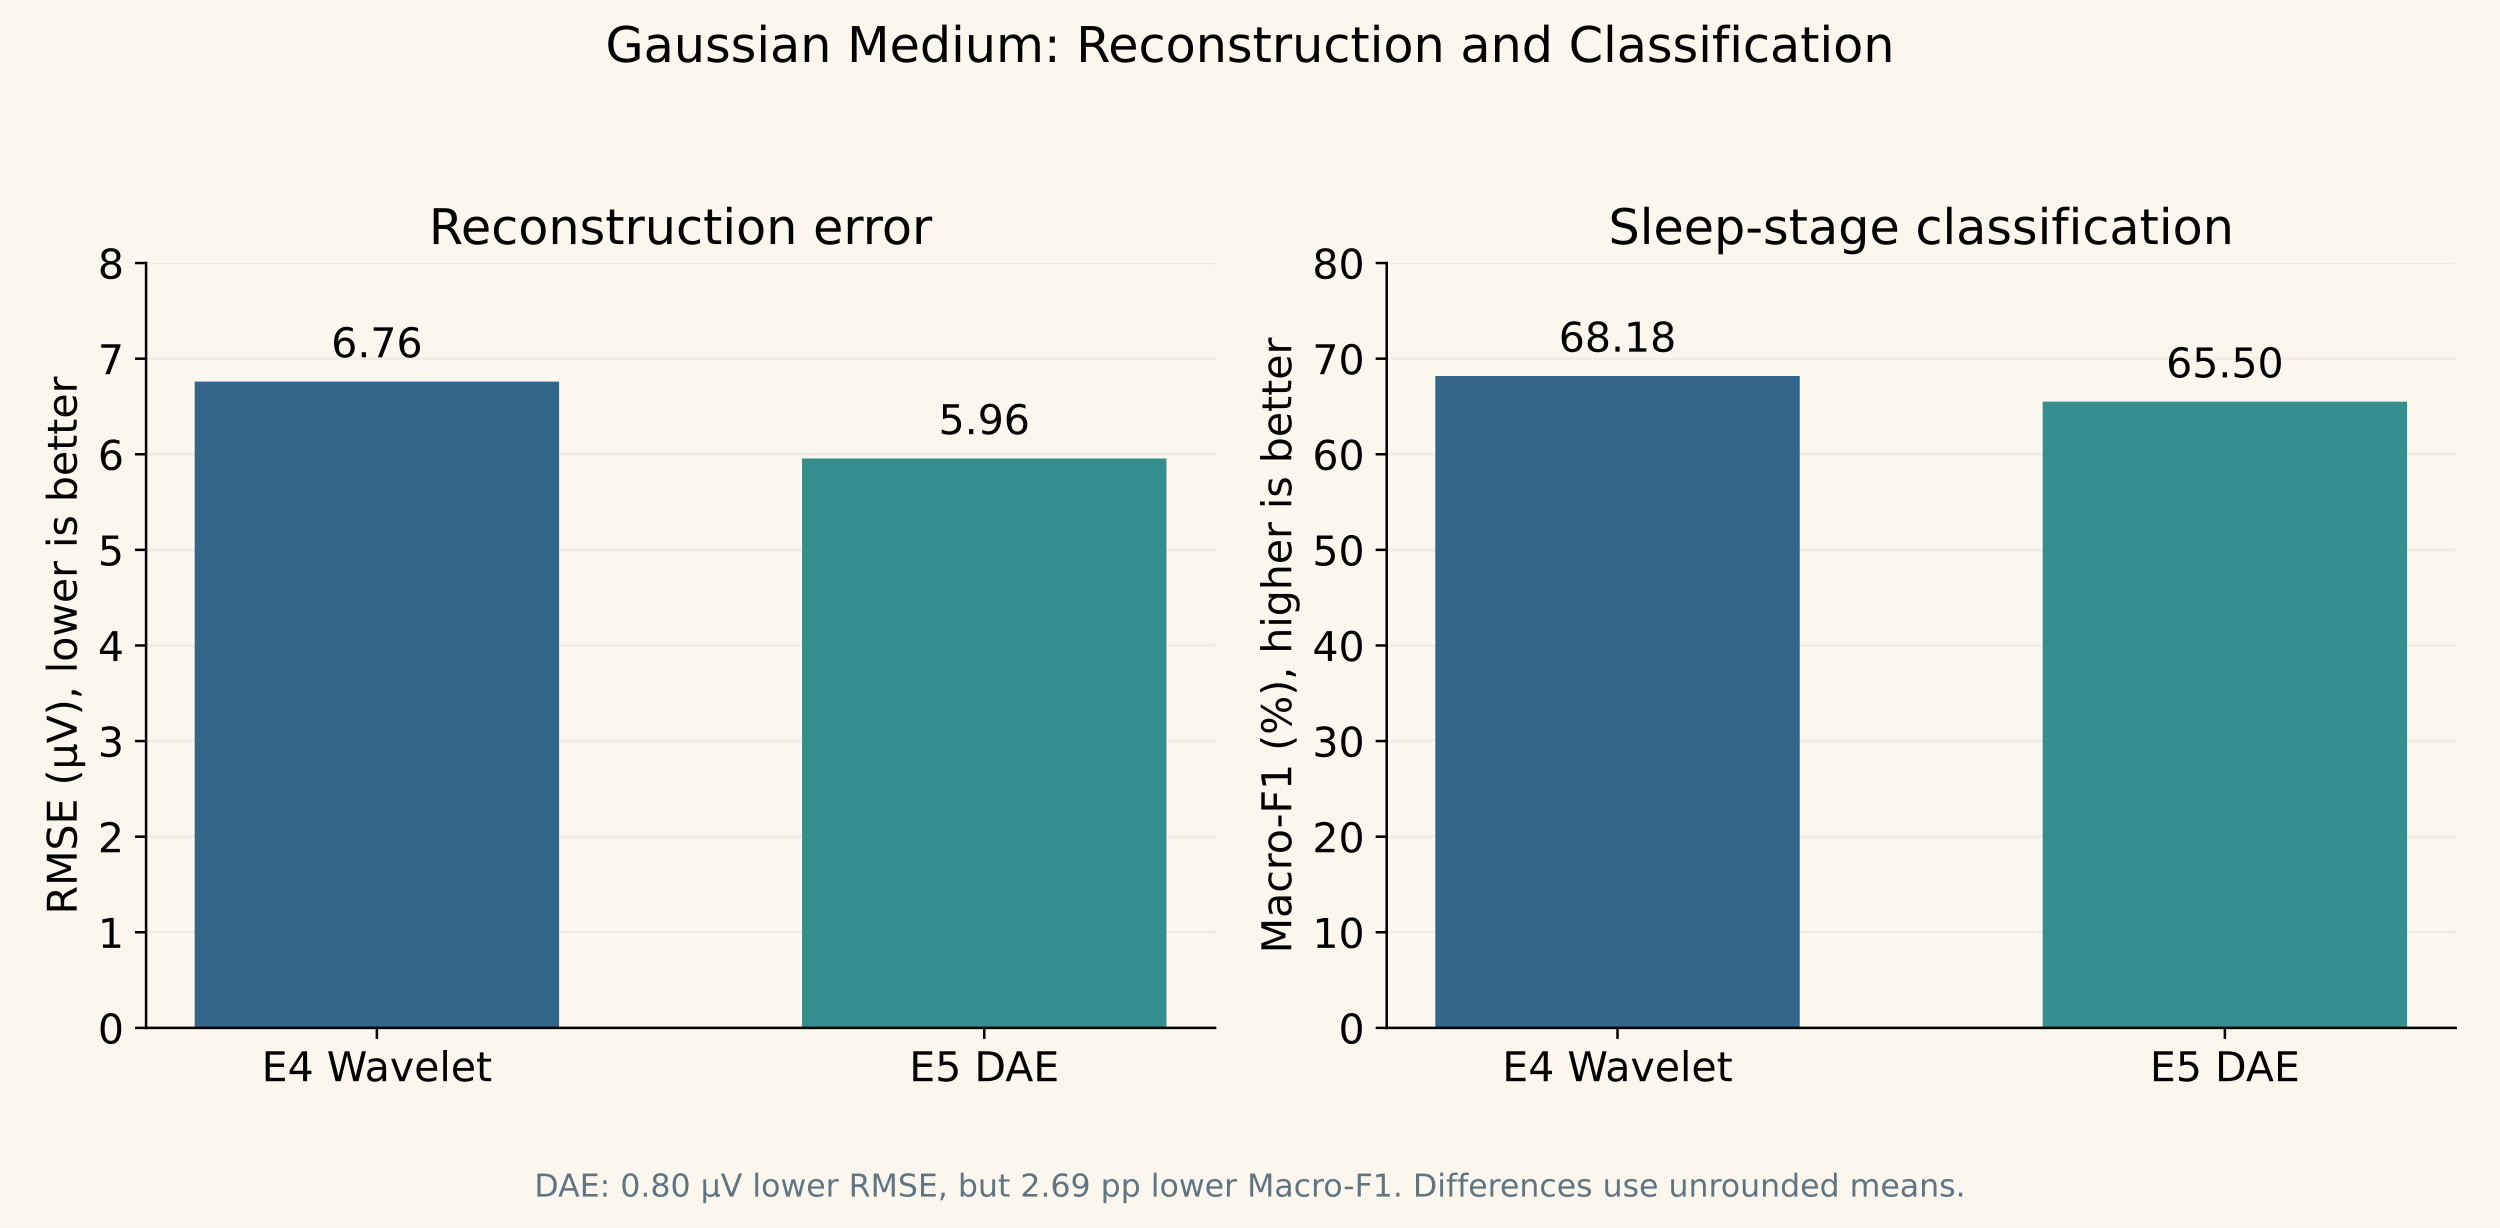
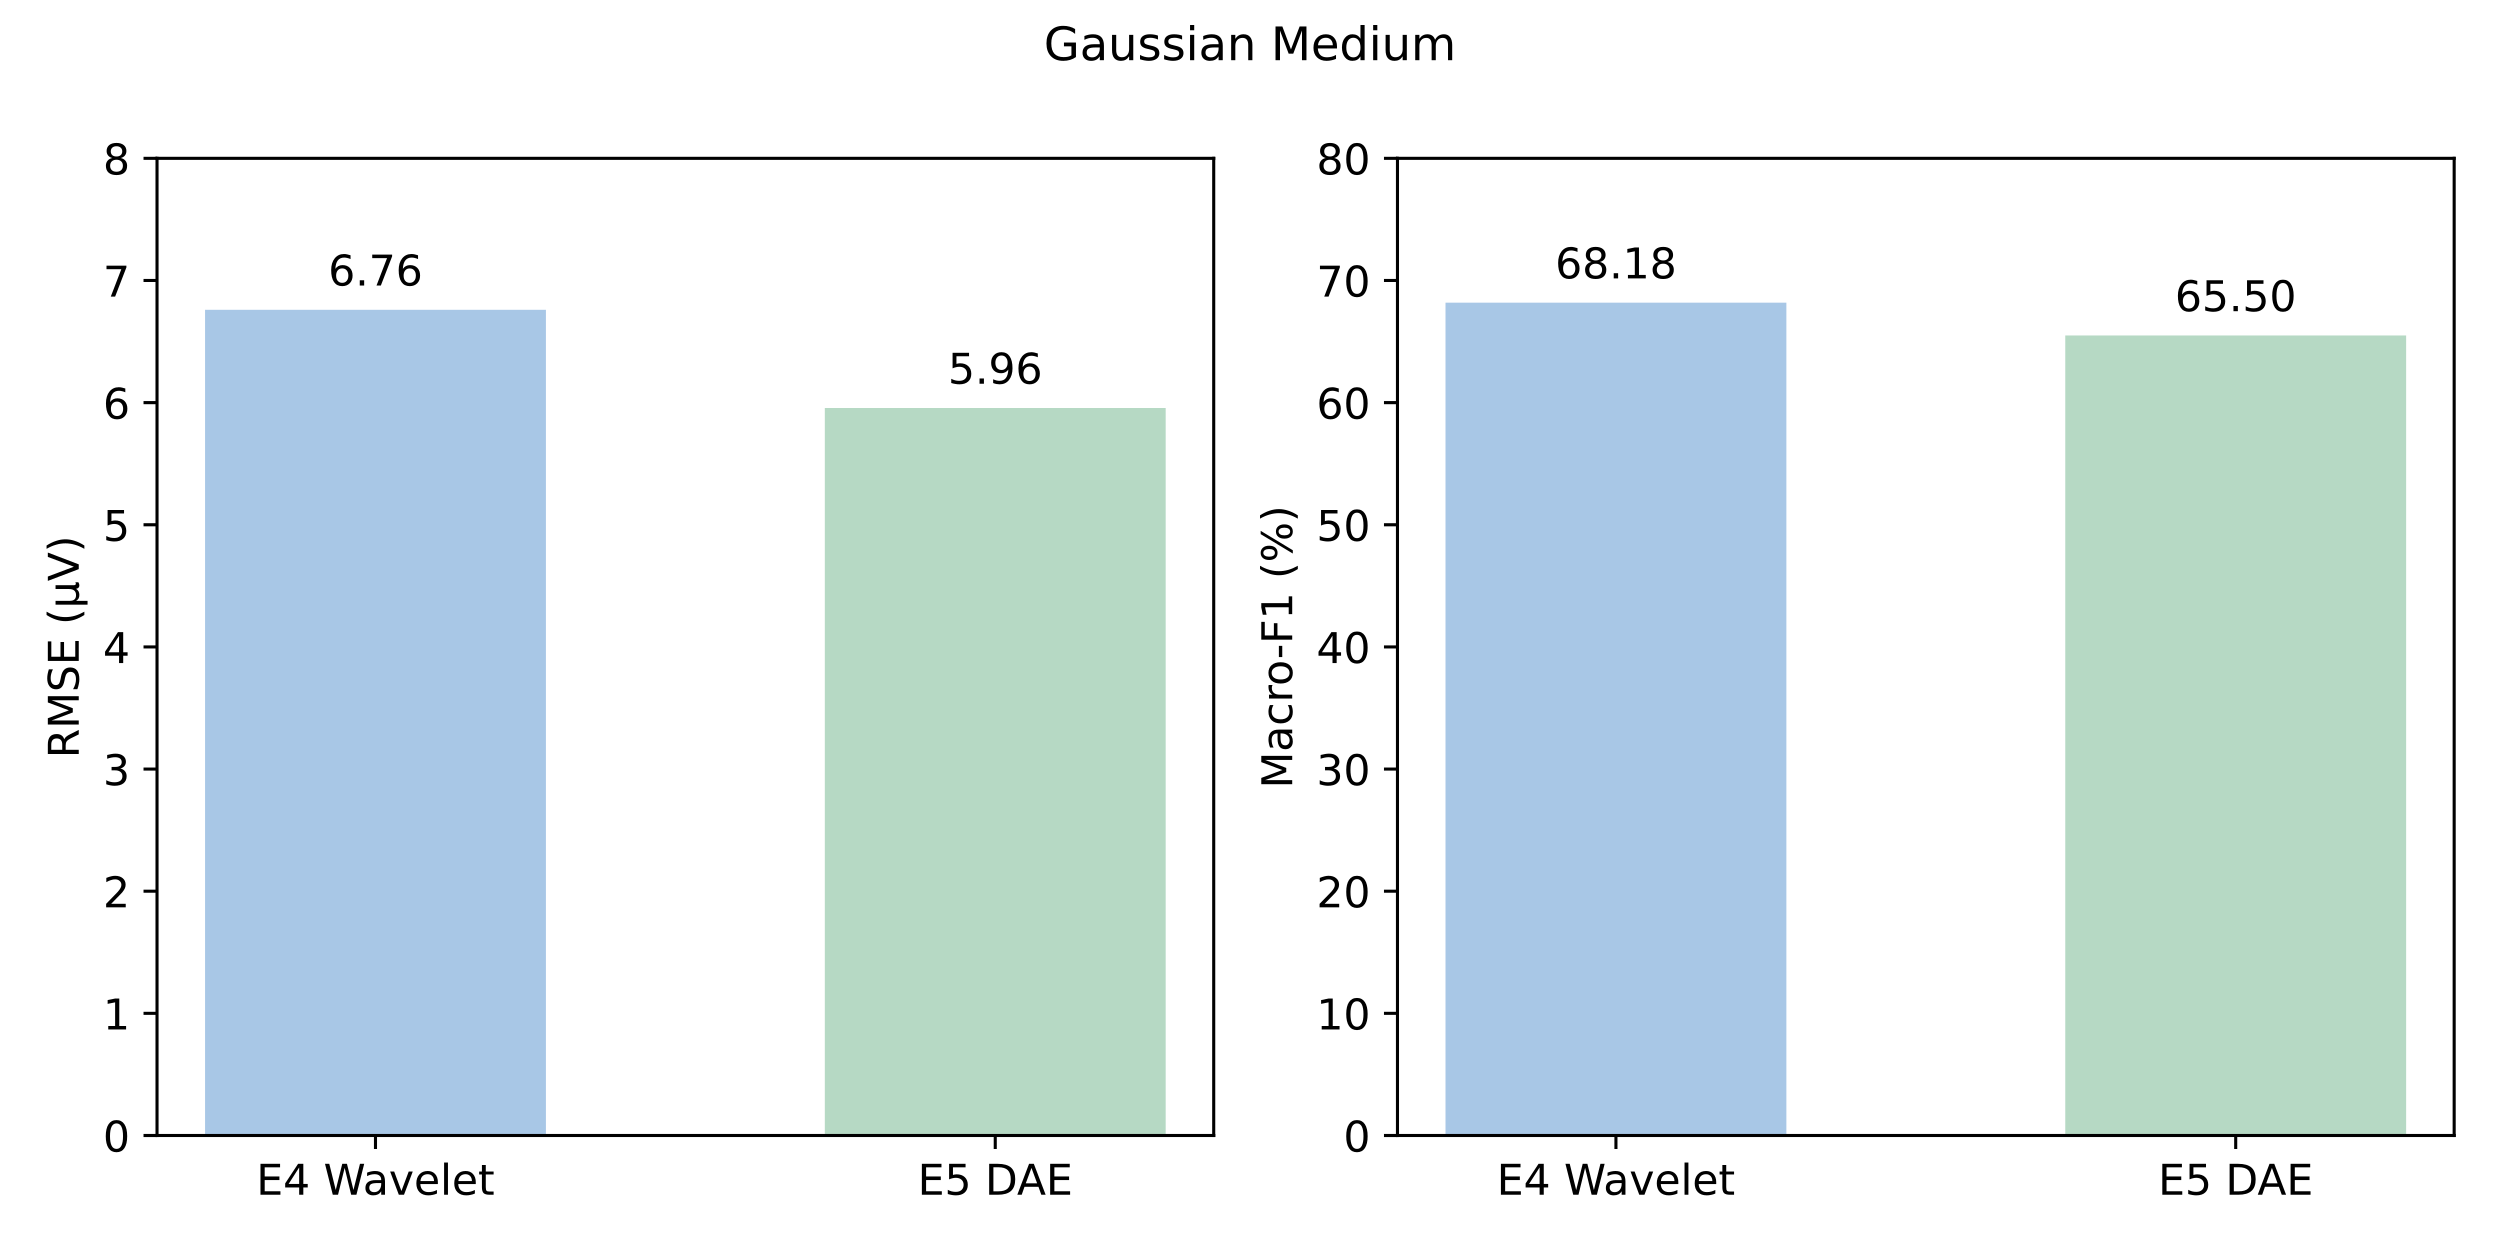
- <svg xmlns="http://www.w3.org/2000/svg" xmlns:xlink="http://www.w3.org/1999/xlink" width="792pt" height="388.8pt" viewBox="0 0 792 388.8" version="1.1">
+ <svg xmlns="http://www.w3.org/2000/svg" xmlns:xlink="http://www.w3.org/1999/xlink" width="648pt" height="324pt" viewBox="0 0 648 324" version="1.1">
  <defs>
    <style type="text/css">*{stroke-linejoin: round; stroke-linecap: butt}</style>
  </defs>
  <g id="figure_1">
    <g id="patch_1">
-       <path d="M 0 388.8 L 792 388.8 L 792 0 L 0 0 z " style="fill: #fbf7ef" />
+       <path d="M 0 324 L 648 324 L 648 0 L 0 0 z " style="fill: #ffffff" />
    </g>
    <g id="axes_1">
      <g id="patch_2">
-         <path d="M 46.28 325.64 L 384.93 325.64 L 384.93 83.328 L 46.28 83.328 z " style="fill: #fbf7ef" />
+         <path d="M 40.7 294.32 L 314.595 294.32 L 314.595 41.04 L 40.7 41.04 z " style="fill: #ffffff" />
+       </g>
+       <g id="patch_3">
+         <path d="M 53.15 294.32 L 141.503 294.32 L 141.503 80.298 L 53.15 80.298 z " clip-path="url(#p0c9abd44ae)" style="fill: #a8c7e6" />
+       </g>
+       <g id="patch_4">
+         <path d="M 213.792 294.32 L 302.145 294.32 L 302.145 105.749 L 213.792 105.749 z " clip-path="url(#p0c9abd44ae)" style="fill: #b6d9c4" />
      </g>
      <g id="matplotlib.axis_1">
        <g id="xtick_1">
          <g id="line2d_1">
            <defs>
-               <path id="mb486ac7c66" d="M 0 0 L 0 3.5 " style="stroke: #000000; stroke-width: 0.8" />
+               <path id="m8988bc46bd" d="M 0 0 L 0 3.5 " style="stroke: #000000; stroke-width: 0.8" />
            </defs>
            <g>
-               <use xlink:href="#mb486ac7c66" x="119.398" y="325.64" style="stroke: #000000; stroke-width: 0.8" />
+               <use xlink:href="#m8988bc46bd" x="97.326" y="294.32" style="stroke: #000000; stroke-width: 0.8" />
            </g>
          </g>
          <g id="text_1">
-             <text style="font-size: 13px; font-family: 'DejaVu Sans'; text-anchor: middle" x="119.398" y="342.518" transform="rotate(-0 119.3976 342.518)">E4 Wavelet</text>
+             <text style="font-size: 11px; font-family: 'DejaVu Sans'; text-anchor: middle" x="97.326" y="309.678" transform="rotate(-0 97.32639 309.6783)">E4 Wavelet</text>
          </g>
        </g>
        <g id="xtick_2">
          <g id="line2d_2">
            <g>
-               <use xlink:href="#mb486ac7c66" x="311.812" y="325.64" style="stroke: #000000; stroke-width: 0.8" />
+               <use xlink:href="#m8988bc46bd" x="257.969" y="294.32" style="stroke: #000000; stroke-width: 0.8" />
            </g>
          </g>
          <g id="text_2">
-             <text style="font-size: 13px; font-family: 'DejaVu Sans'; text-anchor: middle" x="311.812" y="342.518" transform="rotate(-0 311.8124 342.518)">E5 DAE</text>
+             <text style="font-size: 11px; font-family: 'DejaVu Sans'; text-anchor: middle" x="257.969" y="309.678" transform="rotate(-0 257.9686 309.6783)">E5 DAE</text>
          </g>
        </g>
      </g>
      <g id="matplotlib.axis_2">
        <g id="ytick_1">
          <g id="line2d_3">
-             <path d="M 46.28 325.64 L 384.93 325.64 " clip-path="url(#p34f9757cc1)" style="fill: none; stroke: #b0b0b0; stroke-opacity: 0.15; stroke-width: 0.8; stroke-linecap: square" />
-           </g>
+             <defs>
+               <path id="mc35673a9a9" d="M 0 0 L -3.5 0 " style="stroke: #000000; stroke-width: 0.8" />
+             </defs>
+             <g>
+               <use xlink:href="#mc35673a9a9" x="40.7" y="294.32" style="stroke: #000000; stroke-width: 0.8" />
+             </g>
+           </g>
+           <g id="text_3">
+             <text style="font-size: 11px; font-family: 'DejaVu Sans'; text-anchor: end" x="33.7" y="298.499" transform="rotate(-0 33.7 298.4991)">0</text>
+           </g>
+         </g>
+         <g id="ytick_2">
          <g id="line2d_4">
-             <defs>
-               <path id="mbe675677bf" d="M 0 0 L -3.5 0 " style="stroke: #000000; stroke-width: 0.8" />
-             </defs>
-             <g>
-               <use xlink:href="#mbe675677bf" x="46.28" y="325.64" style="stroke: #000000; stroke-width: 0.8" />
-             </g>
-           </g>
-           <g id="text_3">
-             <text style="font-size: 13px; font-family: 'DejaVu Sans'; text-anchor: end" x="39.28" y="330.579" transform="rotate(-0 39.28 330.579)">0</text>
-           </g>
-         </g>
-         <g id="ytick_2">
+             <g>
+               <use xlink:href="#mc35673a9a9" x="40.7" y="262.66" style="stroke: #000000; stroke-width: 0.8" />
+             </g>
+           </g>
+           <g id="text_4">
+             <text style="font-size: 11px; font-family: 'DejaVu Sans'; text-anchor: end" x="33.7" y="266.839" transform="rotate(-0 33.7 266.8391)">1</text>
+           </g>
+         </g>
+         <g id="ytick_3">
          <g id="line2d_5">
-             <path d="M 46.28 295.351 L 384.93 295.351 " clip-path="url(#p34f9757cc1)" style="fill: none; stroke: #b0b0b0; stroke-opacity: 0.15; stroke-width: 0.8; stroke-linecap: square" />
-           </g>
+             <g>
+               <use xlink:href="#mc35673a9a9" x="40.7" y="231" style="stroke: #000000; stroke-width: 0.8" />
+             </g>
+           </g>
+           <g id="text_5">
+             <text style="font-size: 11px; font-family: 'DejaVu Sans'; text-anchor: end" x="33.7" y="235.179" transform="rotate(-0 33.7 235.1791)">2</text>
+           </g>
+         </g>
+         <g id="ytick_4">
          <g id="line2d_6">
            <g>
-               <use xlink:href="#mbe675677bf" x="46.28" y="295.351" style="stroke: #000000; stroke-width: 0.8" />
-             </g>
-           </g>
-           <g id="text_4">
-             <text style="font-size: 13px; font-family: 'DejaVu Sans'; text-anchor: end" x="39.28" y="300.29" transform="rotate(-0 39.28 300.29)">1</text>
-           </g>
-         </g>
-         <g id="ytick_3">
+               <use xlink:href="#mc35673a9a9" x="40.7" y="199.34" style="stroke: #000000; stroke-width: 0.8" />
+             </g>
+           </g>
+           <g id="text_6">
+             <text style="font-size: 11px; font-family: 'DejaVu Sans'; text-anchor: end" x="33.7" y="203.519" transform="rotate(-0 33.7 203.5191)">3</text>
+           </g>
+         </g>
+         <g id="ytick_5">
          <g id="line2d_7">
-             <path d="M 46.28 265.062 L 384.93 265.062 " clip-path="url(#p34f9757cc1)" style="fill: none; stroke: #b0b0b0; stroke-opacity: 0.15; stroke-width: 0.8; stroke-linecap: square" />
-           </g>
+             <g>
+               <use xlink:href="#mc35673a9a9" x="40.7" y="167.68" style="stroke: #000000; stroke-width: 0.8" />
+             </g>
+           </g>
+           <g id="text_7">
+             <text style="font-size: 11px; font-family: 'DejaVu Sans'; text-anchor: end" x="33.7" y="171.859" transform="rotate(-0 33.7 171.8591)">4</text>
+           </g>
+         </g>
+         <g id="ytick_6">
          <g id="line2d_8">
            <g>
-               <use xlink:href="#mbe675677bf" x="46.28" y="265.062" style="stroke: #000000; stroke-width: 0.8" />
-             </g>
-           </g>
-           <g id="text_5">
-             <text style="font-size: 13px; font-family: 'DejaVu Sans'; text-anchor: end" x="39.28" y="270.001" transform="rotate(-0 39.28 270.001)">2</text>
-           </g>
-         </g>
-         <g id="ytick_4">
+               <use xlink:href="#mc35673a9a9" x="40.7" y="136.02" style="stroke: #000000; stroke-width: 0.8" />
+             </g>
+           </g>
+           <g id="text_8">
+             <text style="font-size: 11px; font-family: 'DejaVu Sans'; text-anchor: end" x="33.7" y="140.199" transform="rotate(-0 33.7 140.1991)">5</text>
+           </g>
+         </g>
+         <g id="ytick_7">
          <g id="line2d_9">
-             <path d="M 46.28 234.773 L 384.93 234.773 " clip-path="url(#p34f9757cc1)" style="fill: none; stroke: #b0b0b0; stroke-opacity: 0.15; stroke-width: 0.8; stroke-linecap: square" />
-           </g>
+             <g>
+               <use xlink:href="#mc35673a9a9" x="40.7" y="104.36" style="stroke: #000000; stroke-width: 0.8" />
+             </g>
+           </g>
+           <g id="text_9">
+             <text style="font-size: 11px; font-family: 'DejaVu Sans'; text-anchor: end" x="33.7" y="108.539" transform="rotate(-0 33.7 108.5391)">6</text>
+           </g>
+         </g>
+         <g id="ytick_8">
          <g id="line2d_10">
            <g>
-               <use xlink:href="#mbe675677bf" x="46.28" y="234.773" style="stroke: #000000; stroke-width: 0.8" />
-             </g>
-           </g>
-           <g id="text_6">
-             <text style="font-size: 13px; font-family: 'DejaVu Sans'; text-anchor: end" x="39.28" y="239.712" transform="rotate(-0 39.28 239.712)">3</text>
-           </g>
-         </g>
-         <g id="ytick_5">
+               <use xlink:href="#mc35673a9a9" x="40.7" y="72.7" style="stroke: #000000; stroke-width: 0.8" />
+             </g>
+           </g>
+           <g id="text_10">
+             <text style="font-size: 11px; font-family: 'DejaVu Sans'; text-anchor: end" x="33.7" y="76.879" transform="rotate(-0 33.7 76.87914)">7</text>
+           </g>
+         </g>
+         <g id="ytick_9">
          <g id="line2d_11">
-             <path d="M 46.28 204.484 L 384.93 204.484 " clip-path="url(#p34f9757cc1)" style="fill: none; stroke: #b0b0b0; stroke-opacity: 0.15; stroke-width: 0.8; stroke-linecap: square" />
-           </g>
-           <g id="line2d_12">
-             <g>
-               <use xlink:href="#mbe675677bf" x="46.28" y="204.484" style="stroke: #000000; stroke-width: 0.8" />
-             </g>
-           </g>
-           <g id="text_7">
-             <text style="font-size: 13px; font-family: 'DejaVu Sans'; text-anchor: end" x="39.28" y="209.423" transform="rotate(-0 39.28 209.423)">4</text>
-           </g>
-         </g>
-         <g id="ytick_6">
-           <g id="line2d_13">
-             <path d="M 46.28 174.195 L 384.93 174.195 " clip-path="url(#p34f9757cc1)" style="fill: none; stroke: #b0b0b0; stroke-opacity: 0.15; stroke-width: 0.8; stroke-linecap: square" />
-           </g>
-           <g id="line2d_14">
-             <g>
-               <use xlink:href="#mbe675677bf" x="46.28" y="174.195" style="stroke: #000000; stroke-width: 0.8" />
-             </g>
-           </g>
-           <g id="text_8">
-             <text style="font-size: 13px; font-family: 'DejaVu Sans'; text-anchor: end" x="39.28" y="179.134" transform="rotate(-0 39.28 179.134)">5</text>
-           </g>
-         </g>
-         <g id="ytick_7">
-           <g id="line2d_15">
-             <path d="M 46.28 143.906 L 384.93 143.906 " clip-path="url(#p34f9757cc1)" style="fill: none; stroke: #b0b0b0; stroke-opacity: 0.15; stroke-width: 0.8; stroke-linecap: square" />
-           </g>
-           <g id="line2d_16">
-             <g>
-               <use xlink:href="#mbe675677bf" x="46.28" y="143.906" style="stroke: #000000; stroke-width: 0.8" />
-             </g>
-           </g>
-           <g id="text_9">
-             <text style="font-size: 13px; font-family: 'DejaVu Sans'; text-anchor: end" x="39.28" y="148.845" transform="rotate(-0 39.28 148.845)">6</text>
-           </g>
-         </g>
-         <g id="ytick_8">
-           <g id="line2d_17">
-             <path d="M 46.28 113.617 L 384.93 113.617 " clip-path="url(#p34f9757cc1)" style="fill: none; stroke: #b0b0b0; stroke-opacity: 0.15; stroke-width: 0.8; stroke-linecap: square" />
-           </g>
-           <g id="line2d_18">
-             <g>
-               <use xlink:href="#mbe675677bf" x="46.28" y="113.617" style="stroke: #000000; stroke-width: 0.8" />
-             </g>
-           </g>
-           <g id="text_10">
-             <text style="font-size: 13px; font-family: 'DejaVu Sans'; text-anchor: end" x="39.28" y="118.556" transform="rotate(-0 39.28 118.556)">7</text>
-           </g>
-         </g>
-         <g id="ytick_9">
-           <g id="line2d_19">
-             <path d="M 46.28 83.328 L 384.93 83.328 " clip-path="url(#p34f9757cc1)" style="fill: none; stroke: #b0b0b0; stroke-opacity: 0.15; stroke-width: 0.8; stroke-linecap: square" />
-           </g>
-           <g id="line2d_20">
-             <g>
-               <use xlink:href="#mbe675677bf" x="46.28" y="83.328" style="stroke: #000000; stroke-width: 0.8" />
+             <g>
+               <use xlink:href="#mc35673a9a9" x="40.7" y="41.04" style="stroke: #000000; stroke-width: 0.8" />
            </g>
          </g>
          <g id="text_11">
-             <text style="font-size: 13px; font-family: 'DejaVu Sans'; text-anchor: end" x="39.28" y="88.267" transform="rotate(-0 39.28 88.26698)">8</text>
+             <text style="font-size: 11px; font-family: 'DejaVu Sans'; text-anchor: end" x="33.7" y="45.219" transform="rotate(-0 33.7 45.21914)">8</text>
          </g>
        </g>
        <g id="text_12">
-           <text style="font-size: 13px; font-family: 'DejaVu Sans'; text-anchor: middle" x="24.305" y="204.484" transform="rotate(-90 24.30516 204.484)">RMSE (µV), lower is better</text>
-         </g>
-       </g>
-       <g id="patch_3">
-         <path d="M 61.673 325.64 L 177.122 325.64 L 177.122 120.886 L 61.673 120.886 z " clip-path="url(#p34f9757cc1)" style="fill: #34658b" />
-       </g>
-       <g id="patch_4">
-         <path d="M 254.088 325.64 L 369.537 325.64 L 369.537 145.234 L 254.088 145.234 z " clip-path="url(#p34f9757cc1)" style="fill: #348e8e" />
+           <text style="font-size: 11px; font-family: 'DejaVu Sans'; text-anchor: middle" x="20.414" y="167.68" transform="rotate(-90 20.41359 167.68)">RMSE (µV)</text>
+         </g>
      </g>
      <g id="patch_5">
-         <path d="M 46.28 325.64 L 46.28 83.328 " style="fill: none; stroke: #000000; stroke-width: 0.8; stroke-linejoin: miter; stroke-linecap: square" />
+         <path d="M 40.7 294.32 L 40.7 41.04 " style="fill: none; stroke: #000000; stroke-width: 0.8; stroke-linejoin: miter; stroke-linecap: square" />
      </g>
      <g id="patch_6">
-         <path d="M 46.28 325.64 L 384.93 325.64 " style="fill: none; stroke: #000000; stroke-width: 0.8; stroke-linejoin: miter; stroke-linecap: square" />
+         <path d="M 314.595 294.32 L 314.595 41.04 " style="fill: none; stroke: #000000; stroke-width: 0.8; stroke-linejoin: miter; stroke-linecap: square" />
+       </g>
+       <g id="patch_7">
+         <path d="M 40.7 294.32 L 314.595 294.32 " style="fill: none; stroke: #000000; stroke-width: 0.8; stroke-linejoin: miter; stroke-linecap: square" />
+       </g>
+       <g id="patch_8">
+         <path d="M 40.7 41.04 L 314.595 41.04 " style="fill: none; stroke: #000000; stroke-width: 0.8; stroke-linejoin: miter; stroke-linecap: square" />
      </g>
      <g id="text_13">
-         <text style="font-size: 13px; font-family: 'DejaVu Sans'; text-anchor: middle" x="119.398" y="113.182" transform="rotate(-0 119.3976 113.1824)">6.76</text>
+         <text style="font-size: 11px; font-family: 'DejaVu Sans'; text-anchor: middle" x="97.326" y="74.01" transform="rotate(-0 97.32639 74.01033)">6.76</text>
      </g>
      <g id="text_14">
-         <text style="font-size: 13px; font-family: 'DejaVu Sans'; text-anchor: middle" x="311.812" y="137.531" transform="rotate(-0 311.8124 137.5309)">5.96</text>
-       </g>
-       <g id="text_15">
-         <text style="font-size: 15.6px; font-family: 'DejaVu Sans'; text-anchor: middle" x="215.605" y="77.328" transform="rotate(-0 215.605 77.328)">Reconstruction error</text>
+         <text style="font-size: 11px; font-family: 'DejaVu Sans'; text-anchor: middle" x="257.969" y="99.461" transform="rotate(-0 257.9686 99.46097)">5.96</text>
      </g>
    </g>
    <g id="axes_2">
-       <g id="patch_7">
-         <path d="M 439.31 325.64 L 777.96 325.64 L 777.96 83.328 L 439.31 83.328 z " style="fill: #fbf7ef" />
+       <g id="patch_9">
+         <path d="M 362.225 294.32 L 636.12 294.32 L 636.12 41.04 L 362.225 41.04 z " style="fill: #ffffff" />
+       </g>
+       <g id="patch_10">
+         <path d="M 374.675 294.32 L 463.028 294.32 L 463.028 78.451 L 374.675 78.451 z " clip-path="url(#pbc40e2afde)" style="fill: #a8c7e6" />
+       </g>
+       <g id="patch_11">
+         <path d="M 535.317 294.32 L 623.67 294.32 L 623.67 86.955 L 535.317 86.955 z " clip-path="url(#pbc40e2afde)" style="fill: #b6d9c4" />
      </g>
      <g id="matplotlib.axis_3">
        <g id="xtick_3">
-           <g id="line2d_21">
-             <g>
-               <use xlink:href="#mb486ac7c66" x="512.428" y="325.64" style="stroke: #000000; stroke-width: 0.8" />
+           <g id="line2d_12">
+             <g>
+               <use xlink:href="#m8988bc46bd" x="418.851" y="294.32" style="stroke: #000000; stroke-width: 0.8" />
+             </g>
+           </g>
+           <g id="text_15">
+             <text style="font-size: 11px; font-family: 'DejaVu Sans'; text-anchor: middle" x="418.851" y="309.678" transform="rotate(-0 418.8514 309.6783)">E4 Wavelet</text>
+           </g>
+         </g>
+         <g id="xtick_4">
+           <g id="line2d_13">
+             <g>
+               <use xlink:href="#m8988bc46bd" x="579.494" y="294.32" style="stroke: #000000; stroke-width: 0.8" />
            </g>
          </g>
          <g id="text_16">
-             <text style="font-size: 13px; font-family: 'DejaVu Sans'; text-anchor: middle" x="512.428" y="342.518" transform="rotate(-0 512.4276 342.518)">E4 Wavelet</text>
-           </g>
-         </g>
-         <g id="xtick_4">
-           <g id="line2d_22">
-             <g>
-               <use xlink:href="#mb486ac7c66" x="704.842" y="325.64" style="stroke: #000000; stroke-width: 0.8" />
-             </g>
-           </g>
-           <g id="text_17">
-             <text style="font-size: 13px; font-family: 'DejaVu Sans'; text-anchor: middle" x="704.842" y="342.518" transform="rotate(-0 704.8424 342.518)">E5 DAE</text>
+             <text style="font-size: 11px; font-family: 'DejaVu Sans'; text-anchor: middle" x="579.494" y="309.678" transform="rotate(-0 579.4936 309.6783)">E5 DAE</text>
          </g>
        </g>
      </g>
      <g id="matplotlib.axis_4">
        <g id="ytick_10">
-           <g id="line2d_23">
-             <path d="M 439.31 325.64 L 777.96 325.64 " clip-path="url(#p24b74e8708)" style="fill: none; stroke: #b0b0b0; stroke-opacity: 0.15; stroke-width: 0.8; stroke-linecap: square" />
-           </g>
-           <g id="line2d_24">
-             <g>
-               <use xlink:href="#mbe675677bf" x="439.31" y="325.64" style="stroke: #000000; stroke-width: 0.8" />
+           <g id="line2d_14">
+             <g>
+               <use xlink:href="#mc35673a9a9" x="362.225" y="294.32" style="stroke: #000000; stroke-width: 0.8" />
+             </g>
+           </g>
+           <g id="text_17">
+             <text style="font-size: 11px; font-family: 'DejaVu Sans'; text-anchor: end" x="355.225" y="298.499" transform="rotate(-0 355.225 298.4991)">0</text>
+           </g>
+         </g>
+         <g id="ytick_11">
+           <g id="line2d_15">
+             <g>
+               <use xlink:href="#mc35673a9a9" x="362.225" y="262.66" style="stroke: #000000; stroke-width: 0.8" />
            </g>
          </g>
          <g id="text_18">
-             <text style="font-size: 13px; font-family: 'DejaVu Sans'; text-anchor: end" x="432.31" y="330.579" transform="rotate(-0 432.31 330.579)">0</text>
-           </g>
-         </g>
-         <g id="ytick_11">
-           <g id="line2d_25">
-             <path d="M 439.31 295.351 L 777.96 295.351 " clip-path="url(#p24b74e8708)" style="fill: none; stroke: #b0b0b0; stroke-opacity: 0.15; stroke-width: 0.8; stroke-linecap: square" />
-           </g>
-           <g id="line2d_26">
-             <g>
-               <use xlink:href="#mbe675677bf" x="439.31" y="295.351" style="stroke: #000000; stroke-width: 0.8" />
+             <text style="font-size: 11px; font-family: 'DejaVu Sans'; text-anchor: end" x="355.225" y="266.839" transform="rotate(-0 355.225 266.8391)">10</text>
+           </g>
+         </g>
+         <g id="ytick_12">
+           <g id="line2d_16">
+             <g>
+               <use xlink:href="#mc35673a9a9" x="362.225" y="231" style="stroke: #000000; stroke-width: 0.8" />
            </g>
          </g>
          <g id="text_19">
-             <text style="font-size: 13px; font-family: 'DejaVu Sans'; text-anchor: end" x="432.31" y="300.29" transform="rotate(-0 432.31 300.29)">10</text>
-           </g>
-         </g>
-         <g id="ytick_12">
-           <g id="line2d_27">
-             <path d="M 439.31 265.062 L 777.96 265.062 " clip-path="url(#p24b74e8708)" style="fill: none; stroke: #b0b0b0; stroke-opacity: 0.15; stroke-width: 0.8; stroke-linecap: square" />
-           </g>
-           <g id="line2d_28">
-             <g>
-               <use xlink:href="#mbe675677bf" x="439.31" y="265.062" style="stroke: #000000; stroke-width: 0.8" />
+             <text style="font-size: 11px; font-family: 'DejaVu Sans'; text-anchor: end" x="355.225" y="235.179" transform="rotate(-0 355.225 235.1791)">20</text>
+           </g>
+         </g>
+         <g id="ytick_13">
+           <g id="line2d_17">
+             <g>
+               <use xlink:href="#mc35673a9a9" x="362.225" y="199.34" style="stroke: #000000; stroke-width: 0.8" />
            </g>
          </g>
          <g id="text_20">
-             <text style="font-size: 13px; font-family: 'DejaVu Sans'; text-anchor: end" x="432.31" y="270.001" transform="rotate(-0 432.31 270.001)">20</text>
-           </g>
-         </g>
-         <g id="ytick_13">
-           <g id="line2d_29">
-             <path d="M 439.31 234.773 L 777.96 234.773 " clip-path="url(#p24b74e8708)" style="fill: none; stroke: #b0b0b0; stroke-opacity: 0.15; stroke-width: 0.8; stroke-linecap: square" />
-           </g>
-           <g id="line2d_30">
-             <g>
-               <use xlink:href="#mbe675677bf" x="439.31" y="234.773" style="stroke: #000000; stroke-width: 0.8" />
+             <text style="font-size: 11px; font-family: 'DejaVu Sans'; text-anchor: end" x="355.225" y="203.519" transform="rotate(-0 355.225 203.5191)">30</text>
+           </g>
+         </g>
+         <g id="ytick_14">
+           <g id="line2d_18">
+             <g>
+               <use xlink:href="#mc35673a9a9" x="362.225" y="167.68" style="stroke: #000000; stroke-width: 0.8" />
            </g>
          </g>
          <g id="text_21">
-             <text style="font-size: 13px; font-family: 'DejaVu Sans'; text-anchor: end" x="432.31" y="239.712" transform="rotate(-0 432.31 239.712)">30</text>
-           </g>
-         </g>
-         <g id="ytick_14">
-           <g id="line2d_31">
-             <path d="M 439.31 204.484 L 777.96 204.484 " clip-path="url(#p24b74e8708)" style="fill: none; stroke: #b0b0b0; stroke-opacity: 0.15; stroke-width: 0.8; stroke-linecap: square" />
-           </g>
-           <g id="line2d_32">
-             <g>
-               <use xlink:href="#mbe675677bf" x="439.31" y="204.484" style="stroke: #000000; stroke-width: 0.8" />
+             <text style="font-size: 11px; font-family: 'DejaVu Sans'; text-anchor: end" x="355.225" y="171.859" transform="rotate(-0 355.225 171.8591)">40</text>
+           </g>
+         </g>
+         <g id="ytick_15">
+           <g id="line2d_19">
+             <g>
+               <use xlink:href="#mc35673a9a9" x="362.225" y="136.02" style="stroke: #000000; stroke-width: 0.8" />
            </g>
          </g>
          <g id="text_22">
-             <text style="font-size: 13px; font-family: 'DejaVu Sans'; text-anchor: end" x="432.31" y="209.423" transform="rotate(-0 432.31 209.423)">40</text>
-           </g>
-         </g>
-         <g id="ytick_15">
-           <g id="line2d_33">
-             <path d="M 439.31 174.195 L 777.96 174.195 " clip-path="url(#p24b74e8708)" style="fill: none; stroke: #b0b0b0; stroke-opacity: 0.15; stroke-width: 0.8; stroke-linecap: square" />
-           </g>
-           <g id="line2d_34">
-             <g>
-               <use xlink:href="#mbe675677bf" x="439.31" y="174.195" style="stroke: #000000; stroke-width: 0.8" />
+             <text style="font-size: 11px; font-family: 'DejaVu Sans'; text-anchor: end" x="355.225" y="140.199" transform="rotate(-0 355.225 140.1991)">50</text>
+           </g>
+         </g>
+         <g id="ytick_16">
+           <g id="line2d_20">
+             <g>
+               <use xlink:href="#mc35673a9a9" x="362.225" y="104.36" style="stroke: #000000; stroke-width: 0.8" />
            </g>
          </g>
          <g id="text_23">
-             <text style="font-size: 13px; font-family: 'DejaVu Sans'; text-anchor: end" x="432.31" y="179.134" transform="rotate(-0 432.31 179.134)">50</text>
-           </g>
-         </g>
-         <g id="ytick_16">
-           <g id="line2d_35">
-             <path d="M 439.31 143.906 L 777.96 143.906 " clip-path="url(#p24b74e8708)" style="fill: none; stroke: #b0b0b0; stroke-opacity: 0.15; stroke-width: 0.8; stroke-linecap: square" />
-           </g>
-           <g id="line2d_36">
-             <g>
-               <use xlink:href="#mbe675677bf" x="439.31" y="143.906" style="stroke: #000000; stroke-width: 0.8" />
+             <text style="font-size: 11px; font-family: 'DejaVu Sans'; text-anchor: end" x="355.225" y="108.539" transform="rotate(-0 355.225 108.5391)">60</text>
+           </g>
+         </g>
+         <g id="ytick_17">
+           <g id="line2d_21">
+             <g>
+               <use xlink:href="#mc35673a9a9" x="362.225" y="72.7" style="stroke: #000000; stroke-width: 0.8" />
            </g>
          </g>
          <g id="text_24">
-             <text style="font-size: 13px; font-family: 'DejaVu Sans'; text-anchor: end" x="432.31" y="148.845" transform="rotate(-0 432.31 148.845)">60</text>
-           </g>
-         </g>
-         <g id="ytick_17">
-           <g id="line2d_37">
-             <path d="M 439.31 113.617 L 777.96 113.617 " clip-path="url(#p24b74e8708)" style="fill: none; stroke: #b0b0b0; stroke-opacity: 0.15; stroke-width: 0.8; stroke-linecap: square" />
-           </g>
-           <g id="line2d_38">
-             <g>
-               <use xlink:href="#mbe675677bf" x="439.31" y="113.617" style="stroke: #000000; stroke-width: 0.8" />
+             <text style="font-size: 11px; font-family: 'DejaVu Sans'; text-anchor: end" x="355.225" y="76.879" transform="rotate(-0 355.225 76.87914)">70</text>
+           </g>
+         </g>
+         <g id="ytick_18">
+           <g id="line2d_22">
+             <g>
+               <use xlink:href="#mc35673a9a9" x="362.225" y="41.04" style="stroke: #000000; stroke-width: 0.8" />
            </g>
          </g>
          <g id="text_25">
-             <text style="font-size: 13px; font-family: 'DejaVu Sans'; text-anchor: end" x="432.31" y="118.556" transform="rotate(-0 432.31 118.556)">70</text>
-           </g>
-         </g>
-         <g id="ytick_18">
-           <g id="line2d_39">
-             <path d="M 439.31 83.328 L 777.96 83.328 " clip-path="url(#p24b74e8708)" style="fill: none; stroke: #b0b0b0; stroke-opacity: 0.15; stroke-width: 0.8; stroke-linecap: square" />
-           </g>
-           <g id="line2d_40">
-             <g>
-               <use xlink:href="#mbe675677bf" x="439.31" y="83.328" style="stroke: #000000; stroke-width: 0.8" />
-             </g>
-           </g>
-           <g id="text_26">
-             <text style="font-size: 13px; font-family: 'DejaVu Sans'; text-anchor: end" x="432.31" y="88.267" transform="rotate(-0 432.31 88.26698)">80</text>
-           </g>
-         </g>
-         <g id="text_27">
-           <text style="font-size: 13px; font-family: 'DejaVu Sans'; text-anchor: middle" x="409.064" y="204.484" transform="rotate(-90 409.0639 204.484)">Macro-F1 (%), higher is better</text>
-         </g>
-       </g>
-       <g id="patch_8">
-         <path d="M 454.703 325.64 L 570.152 325.64 L 570.152 119.119 L 454.703 119.119 z " clip-path="url(#p24b74e8708)" style="fill: #34658b" />
-       </g>
-       <g id="patch_9">
-         <path d="M 647.118 325.64 L 762.567 325.64 L 762.567 127.255 L 647.118 127.255 z " clip-path="url(#p24b74e8708)" style="fill: #348e8e" />
-       </g>
-       <g id="patch_10">
-         <path d="M 439.31 325.64 L 439.31 83.328 " style="fill: none; stroke: #000000; stroke-width: 0.8; stroke-linejoin: miter; stroke-linecap: square" />
-       </g>
-       <g id="patch_11">
-         <path d="M 439.31 325.64 L 777.96 325.64 " style="fill: none; stroke: #000000; stroke-width: 0.8; stroke-linejoin: miter; stroke-linecap: square" />
+             <text style="font-size: 11px; font-family: 'DejaVu Sans'; text-anchor: end" x="355.225" y="45.219" transform="rotate(-0 355.225 45.21914)">80</text>
+           </g>
+         </g>
+         <g id="text_26">
+           <text style="font-size: 11px; font-family: 'DejaVu Sans'; text-anchor: middle" x="334.94" y="167.68" transform="rotate(-90 334.9398 167.68)">Macro-F1 (%)</text>
+         </g>
+       </g>
+       <g id="patch_12">
+         <path d="M 362.225 294.32 L 362.225 41.04 " style="fill: none; stroke: #000000; stroke-width: 0.8; stroke-linejoin: miter; stroke-linecap: square" />
+       </g>
+       <g id="patch_13">
+         <path d="M 636.12 294.32 L 636.12 41.04 " style="fill: none; stroke: #000000; stroke-width: 0.8; stroke-linejoin: miter; stroke-linecap: square" />
+       </g>
+       <g id="patch_14">
+         <path d="M 362.225 294.32 L 636.12 294.32 " style="fill: none; stroke: #000000; stroke-width: 0.8; stroke-linejoin: miter; stroke-linecap: square" />
+       </g>
+       <g id="patch_15">
+         <path d="M 362.225 41.04 L 636.12 41.04 " style="fill: none; stroke: #000000; stroke-width: 0.8; stroke-linejoin: miter; stroke-linecap: square" />
+       </g>
+       <g id="text_27">
+         <text style="font-size: 11px; font-family: 'DejaVu Sans'; text-anchor: middle" x="418.851" y="72.163" transform="rotate(-0 418.8514 72.16288)">68.18</text>
      </g>
      <g id="text_28">
-         <text style="font-size: 13px; font-family: 'DejaVu Sans'; text-anchor: middle" x="512.428" y="111.415" transform="rotate(-0 512.4276 111.4149)">68.18</text>
-       </g>
-       <g id="text_29">
-         <text style="font-size: 13px; font-family: 'DejaVu Sans'; text-anchor: middle" x="704.842" y="119.551" transform="rotate(-0 704.8424 119.551)">65.50</text>
-       </g>
-       <g id="text_30">
-         <text style="font-size: 15.6px; font-family: 'DejaVu Sans'; text-anchor: middle" x="608.635" y="77.328" transform="rotate(-0 608.635 77.328)">Sleep-stage classification</text>
+         <text style="font-size: 11px; font-family: 'DejaVu Sans'; text-anchor: middle" x="579.494" y="80.667" transform="rotate(-0 579.4936 80.66724)">65.50</text>
      </g>
    </g>
-     <g id="text_31">
-       <text style="font-size: 15.6px; font-family: 'DejaVu Sans'; text-anchor: middle" x="396" y="19.63" transform="rotate(-0 396 19.62956)">Gaussian Medium: Reconstruction and Classification</text>
-     </g>
-     <g id="text_32">
-       <text style="font-size: 10px; font-family: 'DejaVu Sans'; text-anchor: middle; fill: #607482" x="396" y="379.08" transform="rotate(-0 396 379.08)">DAE: 0.80 µV lower RMSE, but 2.69 pp lower Macro-F1. Differences use unrounded means.</text>
+     <g id="text_29">
+       <text style="font-size: 12px; font-family: 'DejaVu Sans'; text-anchor: middle" x="324" y="15.598" transform="rotate(-0 324 15.59812)">Gaussian Medium</text>
    </g>
  </g>
  <defs>
-     <clipPath id="p34f9757cc1">
-       <rect x="46.28" y="83.328" width="338.65" height="242.312" />
+     <clipPath id="p0c9abd44ae">
+       <rect x="40.7" y="41.04" width="273.895" height="253.28" />
    </clipPath>
-     <clipPath id="p24b74e8708">
-       <rect x="439.31" y="83.328" width="338.65" height="242.312" />
+     <clipPath id="pbc40e2afde">
+       <rect x="362.225" y="41.04" width="273.895" height="253.28" />
    </clipPath>
  </defs>
</svg>
